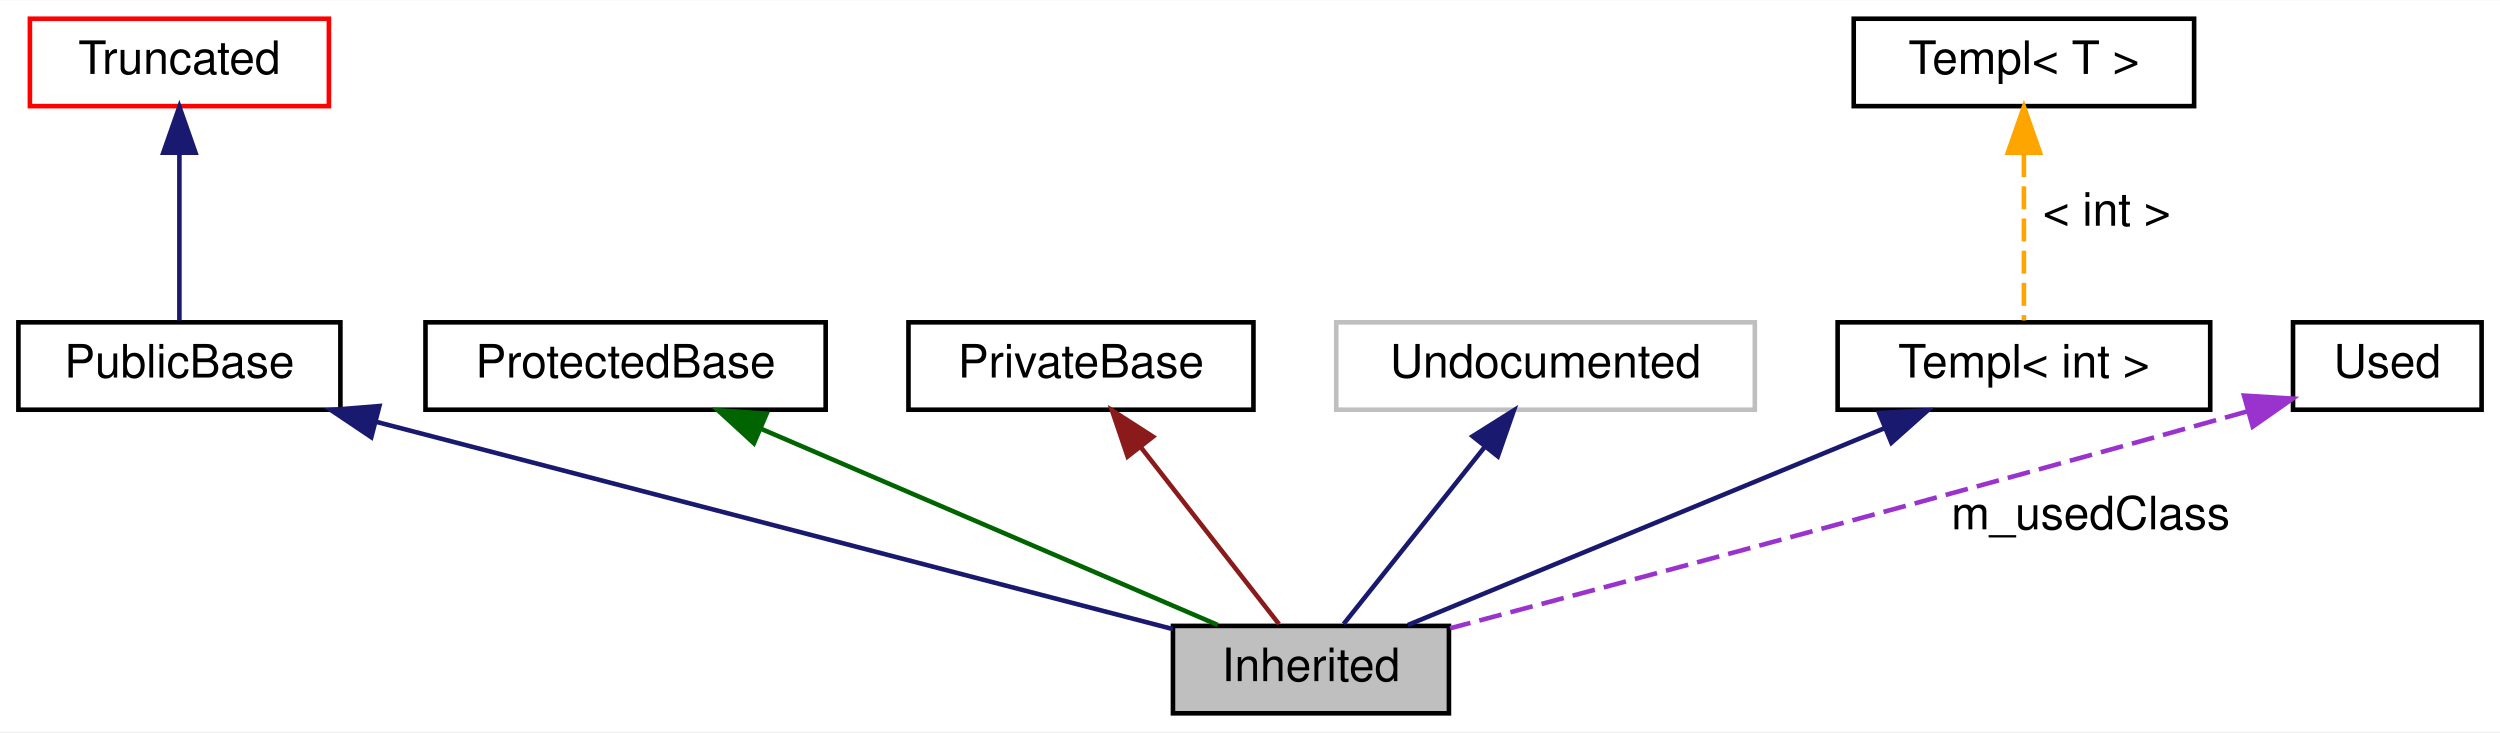
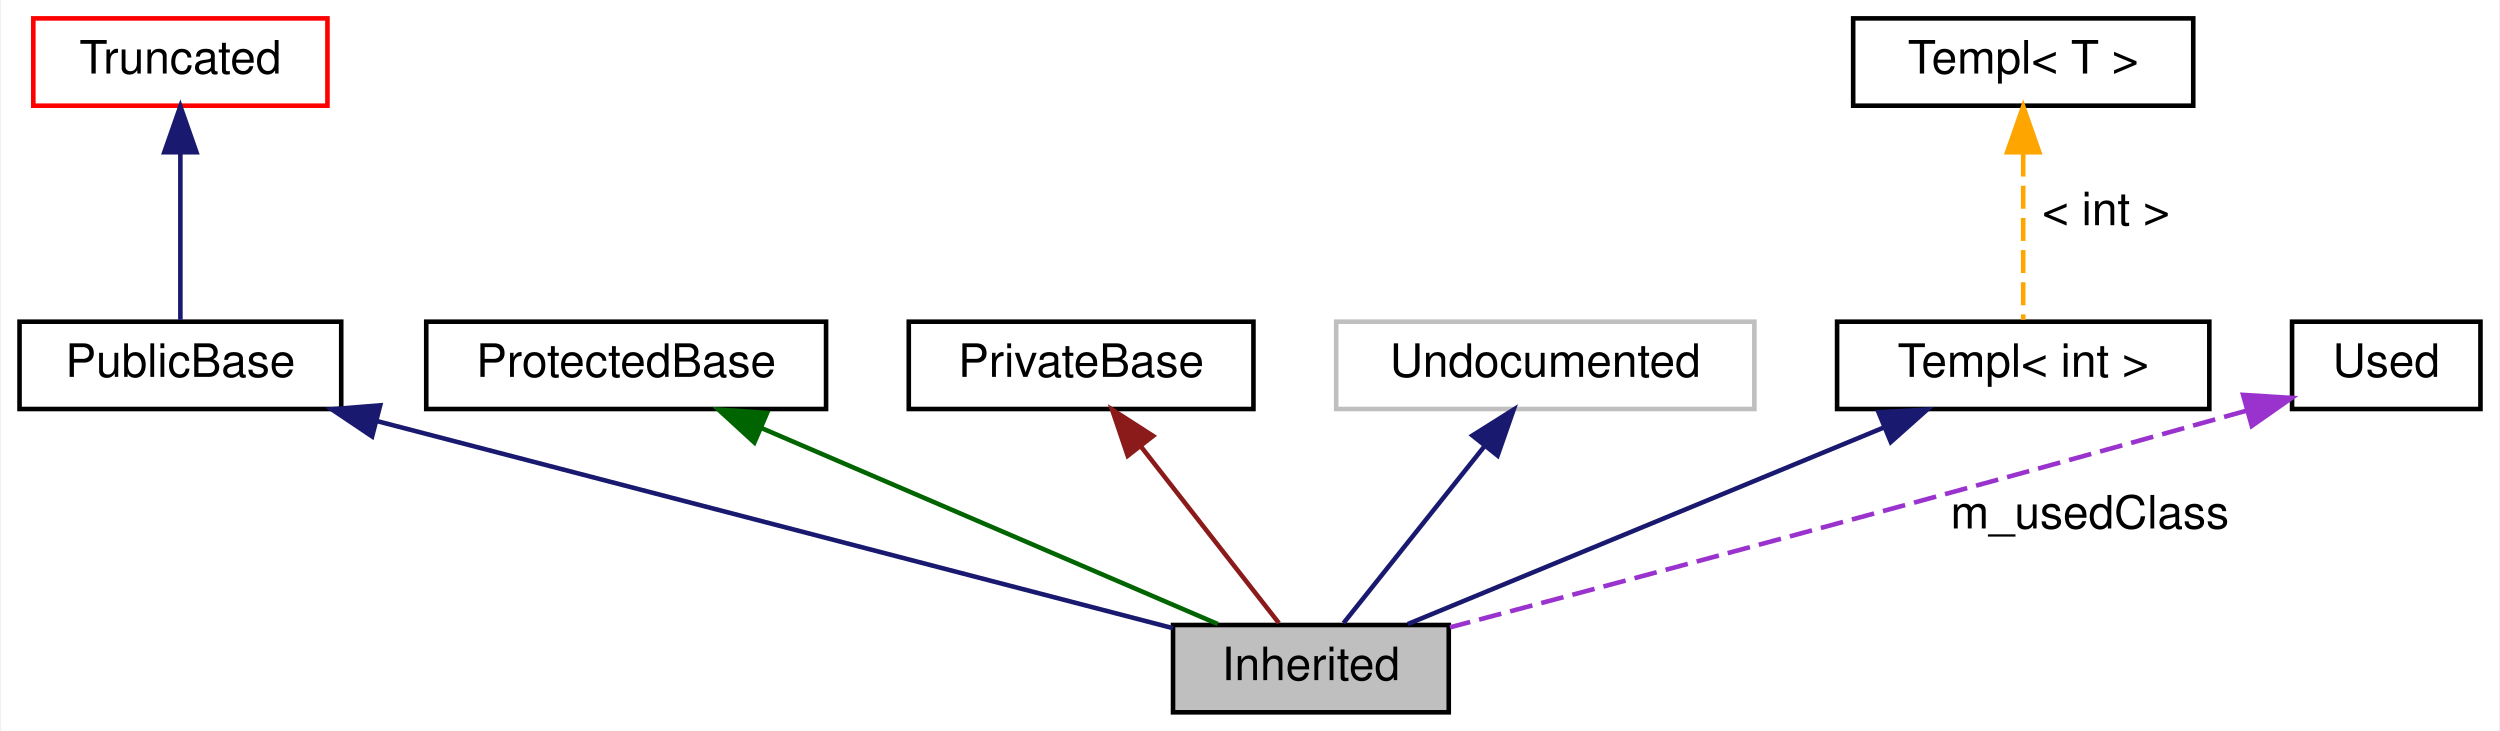
- <svg xmlns="http://www.w3.org/2000/svg" width="543pt" height="159pt" viewBox="0.00 0.00 543.50 159.00">
+ <svg xmlns="http://www.w3.org/2000/svg" width="544pt" height="159pt" viewBox="0.00 0.00 543.50 159.00">
  <g id="graph0" class="graph" transform="scale(1 1) rotate(0) translate(4 155)">
    <polygon fill="white" stroke="transparent" points="-4,4 -4,-155 539.5,-155 539.5,4 -4,4" />
    <g id="node1" class="node">
      <polygon fill="#bfbfbf" stroke="black" points="311,-19 251,-19 251,0 311,0 311,-19" />
      <text text-anchor="middle" x="281" y="-7" font-family="Helvetica,sans-Serif" font-size="10.00">Inherited</text>
    </g>
    <g id="node2" class="node">
      <polygon fill="none" stroke="black" points="70,-85 0,-85 0,-66 70,-66 70,-85" />
      <text text-anchor="middle" x="35" y="-73" font-family="Helvetica,sans-Serif" font-size="10.00">PublicBase</text>
    </g>
    <g id="edge1" class="edge">
      <path fill="none" stroke="midnightblue" d="M77.7,-63.39C127.22,-50.51 207.6,-29.59 250.97,-18.31" />
      <polygon fill="midnightblue" stroke="midnightblue" points="76.72,-60.03 67.92,-65.94 78.48,-66.8 76.72,-60.03" />
    </g>
    <g id="node3" class="node">
-       <polygon fill="none" stroke="red" points="67.5,-151 2.5,-151 2.5,-132 67.5,-132 67.5,-151" />
+       <polygon fill="none" stroke="red" points="67,-151 3,-151 3,-132 67,-132 67,-151" />
      <text text-anchor="middle" x="35" y="-139" font-family="Helvetica,sans-Serif" font-size="10.00">Truncated</text>
    </g>
    <g id="edge2" class="edge">
      <path fill="none" stroke="midnightblue" d="M35,-121.58C35,-109.63 35,-94.72 35,-85.41" />
      <polygon fill="midnightblue" stroke="midnightblue" points="31.5,-121.87 35,-131.87 38.5,-121.87 31.5,-121.87" />
    </g>
    <g id="node4" class="node">
      <polygon fill="none" stroke="black" points="175.5,-85 88.5,-85 88.5,-66 175.5,-66 175.5,-85" />
      <text text-anchor="middle" x="132" y="-73" font-family="Helvetica,sans-Serif" font-size="10.00">ProtectedBase</text>
    </g>
    <g id="edge3" class="edge">
      <path fill="none" stroke="darkgreen" d="M161.43,-61.86C190.79,-49.25 235.12,-30.21 260.75,-19.2" />
      <polygon fill="darkgreen" stroke="darkgreen" points="159.9,-58.71 152.09,-65.87 162.66,-65.14 159.9,-58.71" />
    </g>
    <g id="node5" class="node">
      <polygon fill="none" stroke="black" points="268.5,-85 193.5,-85 193.5,-66 268.5,-66 268.5,-85" />
      <text text-anchor="middle" x="231" y="-73" font-family="Helvetica,sans-Serif" font-size="10.00">PrivateBase</text>
    </g>
    <g id="edge4" class="edge">
      <path fill="none" stroke="#8b1a1a" d="M244.07,-57.77C253.66,-45.49 266.31,-29.3 274.04,-19.41" />
      <polygon fill="#8b1a1a" stroke="#8b1a1a" points="241.14,-55.83 237.74,-65.87 246.66,-60.14 241.14,-55.83" />
    </g>
    <g id="node6" class="node">
      <polygon fill="none" stroke="#bfbfbf" points="377.5,-85 286.5,-85 286.5,-66 377.5,-66 377.5,-85" />
      <text text-anchor="middle" x="332" y="-73" font-family="Helvetica,sans-Serif" font-size="10.00">Undocumented</text>
    </g>
    <g id="edge5" class="edge">
      <path fill="none" stroke="midnightblue" d="M318.67,-57.77C308.88,-45.49 295.98,-29.3 288.1,-19.41" />
      <polygon fill="midnightblue" stroke="midnightblue" points="316.15,-60.23 325.12,-65.87 321.63,-55.87 316.15,-60.23" />
    </g>
    <g id="node7" class="node">
      <polygon fill="none" stroke="black" points="476.5,-85 395.5,-85 395.5,-66 476.5,-66 476.5,-85" />
      <text text-anchor="middle" x="436" y="-73" font-family="Helvetica,sans-Serif" font-size="10.00">Templ&lt; int &gt;</text>
    </g>
    <g id="edge6" class="edge">
      <path fill="none" stroke="midnightblue" d="M405.78,-62.02C375.24,-49.41 328.84,-30.25 302.07,-19.2" />
      <polygon fill="midnightblue" stroke="midnightblue" points="404.52,-65.29 415.1,-65.87 407.19,-58.82 404.52,-65.29" />
    </g>
    <g id="node8" class="node">
      <polygon fill="none" stroke="black" points="473,-151 399,-151 399,-132 473,-132 473,-151" />
      <text text-anchor="middle" x="436" y="-139" font-family="Helvetica,sans-Serif" font-size="10.00">Templ&lt; T &gt;</text>
    </g>
    <g id="edge7" class="edge">
      <path fill="none" stroke="orange" stroke-dasharray="5,2" d="M436,-121.58C436,-109.63 436,-94.72 436,-85.41" />
      <polygon fill="orange" stroke="orange" points="432.5,-121.87 436,-131.87 439.5,-121.87 432.5,-121.87" />
      <text text-anchor="middle" x="454" y="-106" font-family="Helvetica,sans-Serif" font-size="10.00">&lt; int &gt;</text>
    </g>
    <g id="node9" class="node">
      <polygon fill="none" stroke="black" points="535.5,-85 494.5,-85 494.5,-66 535.5,-66 535.5,-85" />
      <text text-anchor="middle" x="515" y="-73" font-family="Helvetica,sans-Serif" font-size="10.00">Used</text>
    </g>
    <g id="edge8" class="edge">
      <path fill="none" stroke="#9a32cd" stroke-dasharray="5,2" d="M484.52,-65.62C417.32,-46.74 349.44,-28.6 311.27,-18.49" />
      <polygon fill="#9a32cd" stroke="#9a32cd" points="483.85,-69.07 494.42,-68.41 485.74,-62.33 483.85,-69.07" />
      <text text-anchor="middle" x="450.5" y="-40" font-family="Helvetica,sans-Serif" font-size="10.00">m_usedClass</text>
    </g>
  </g>
</svg>
